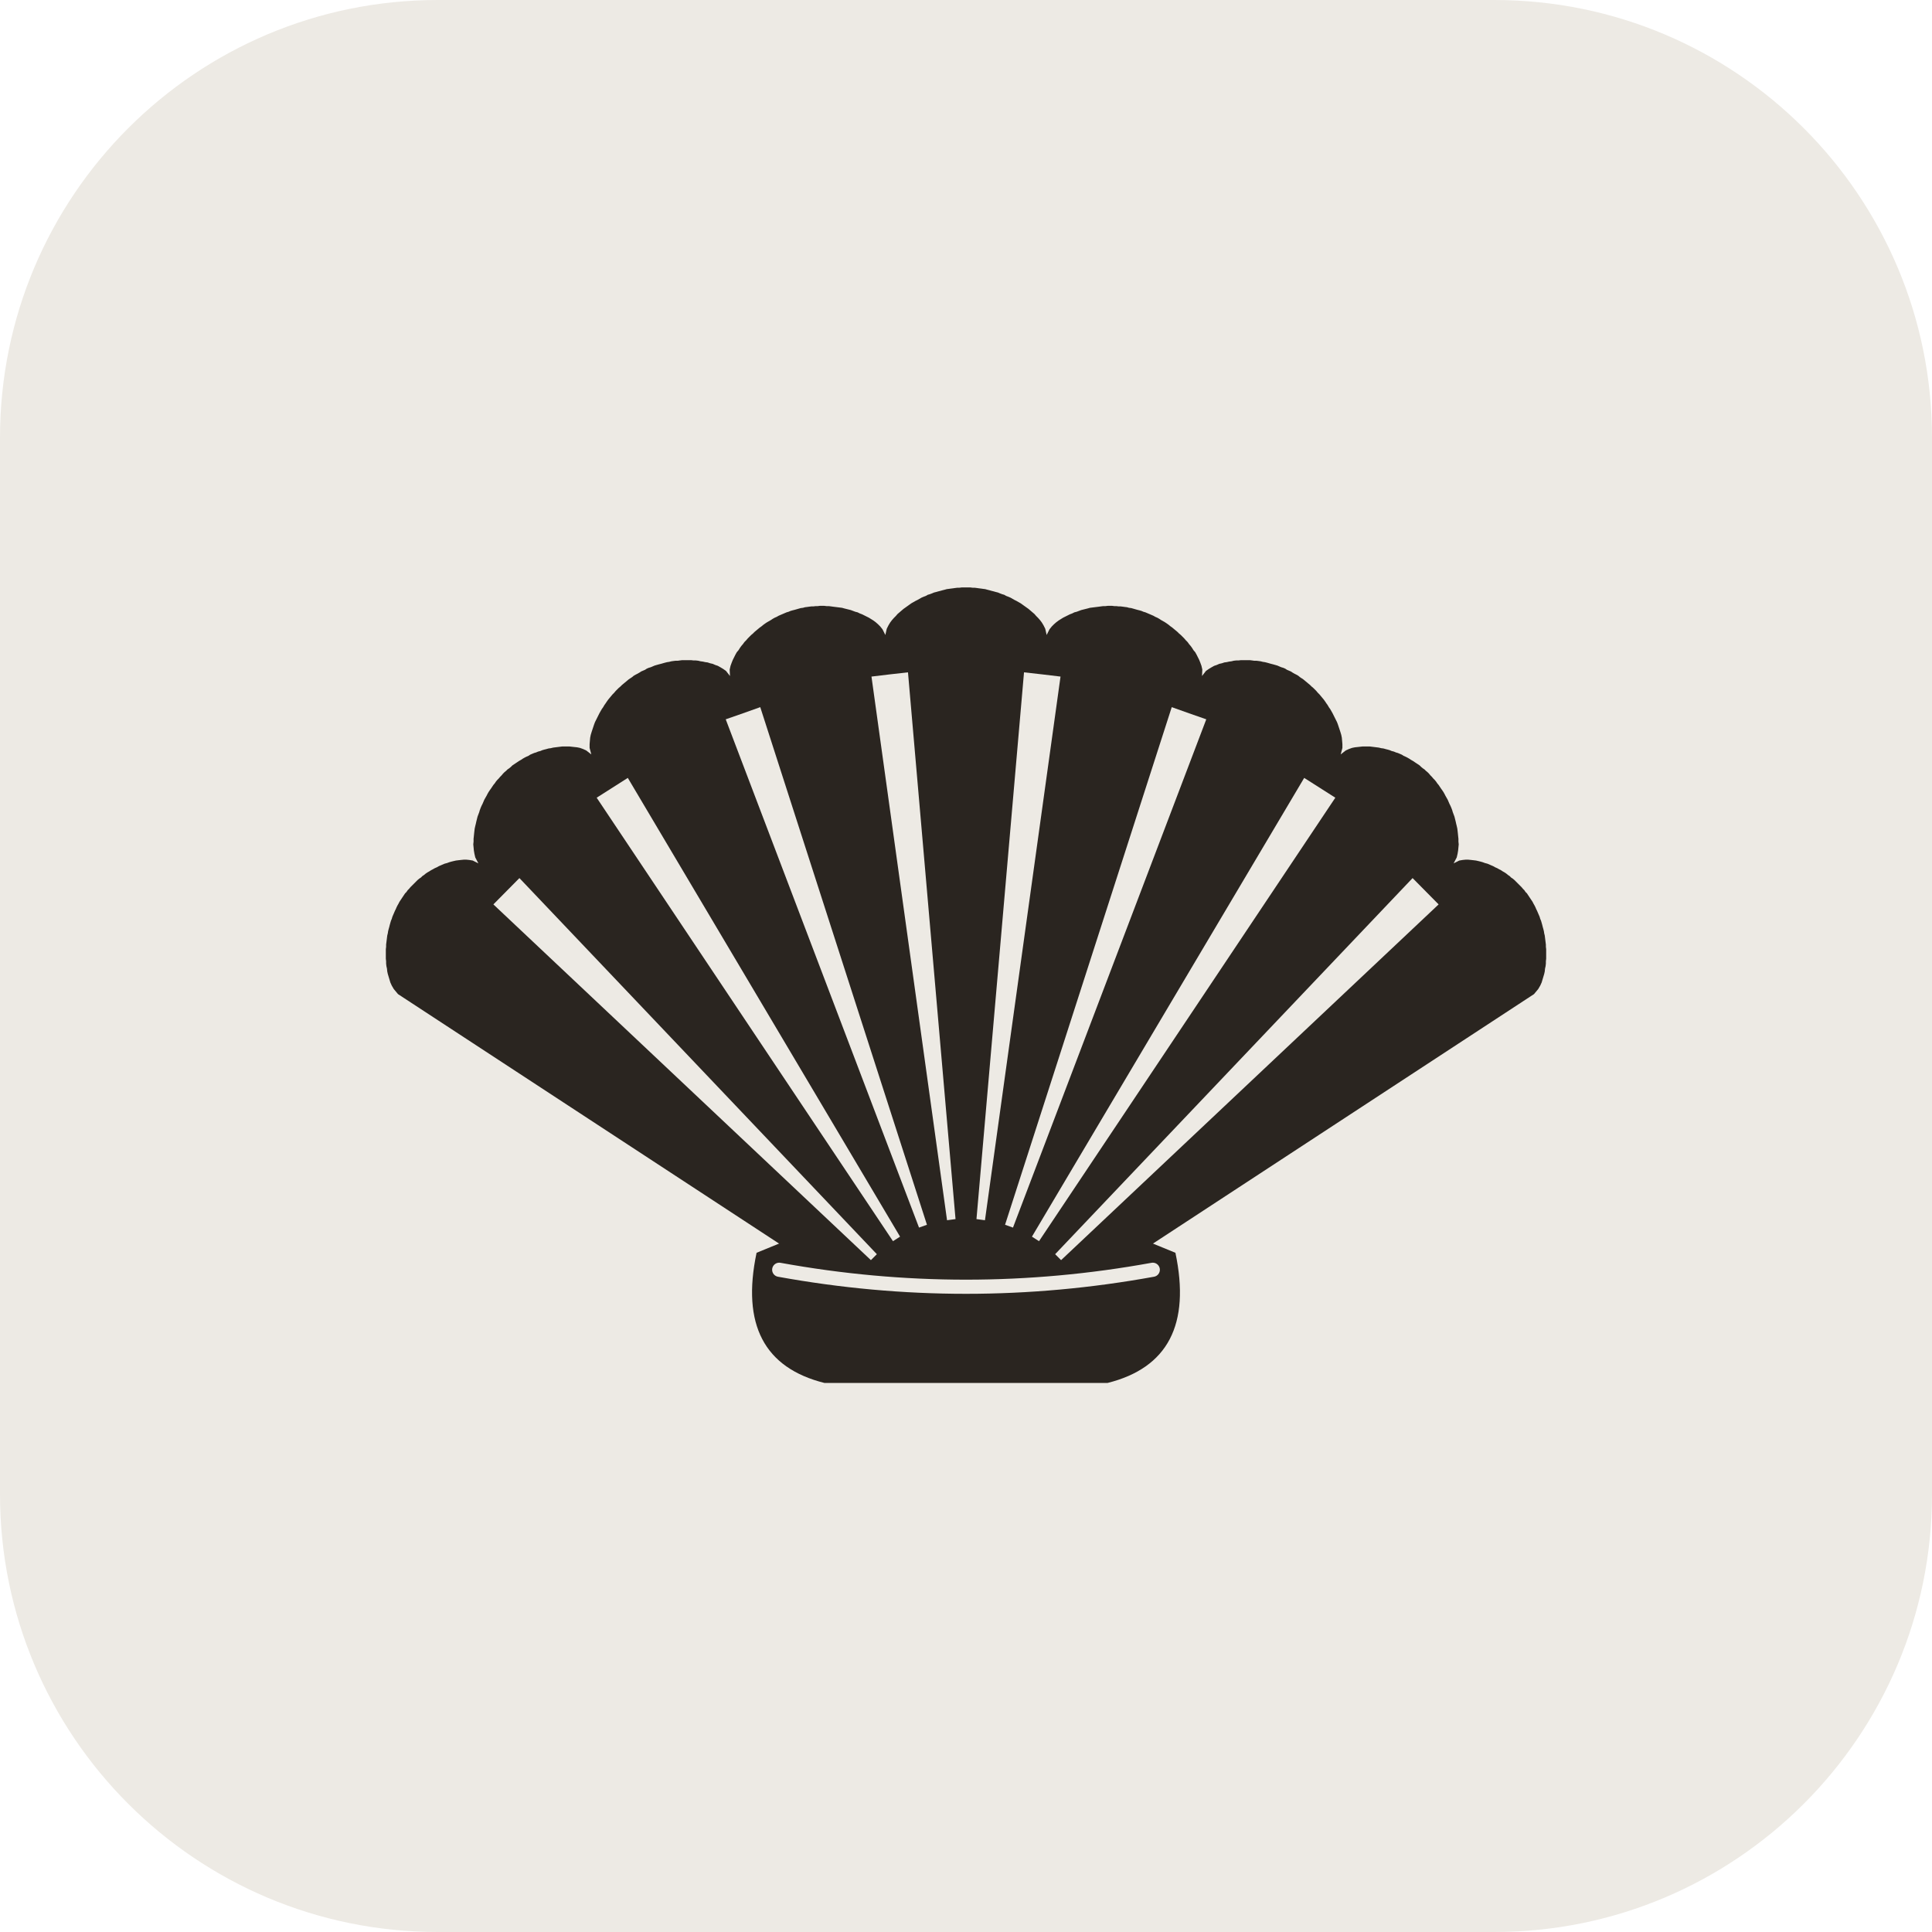
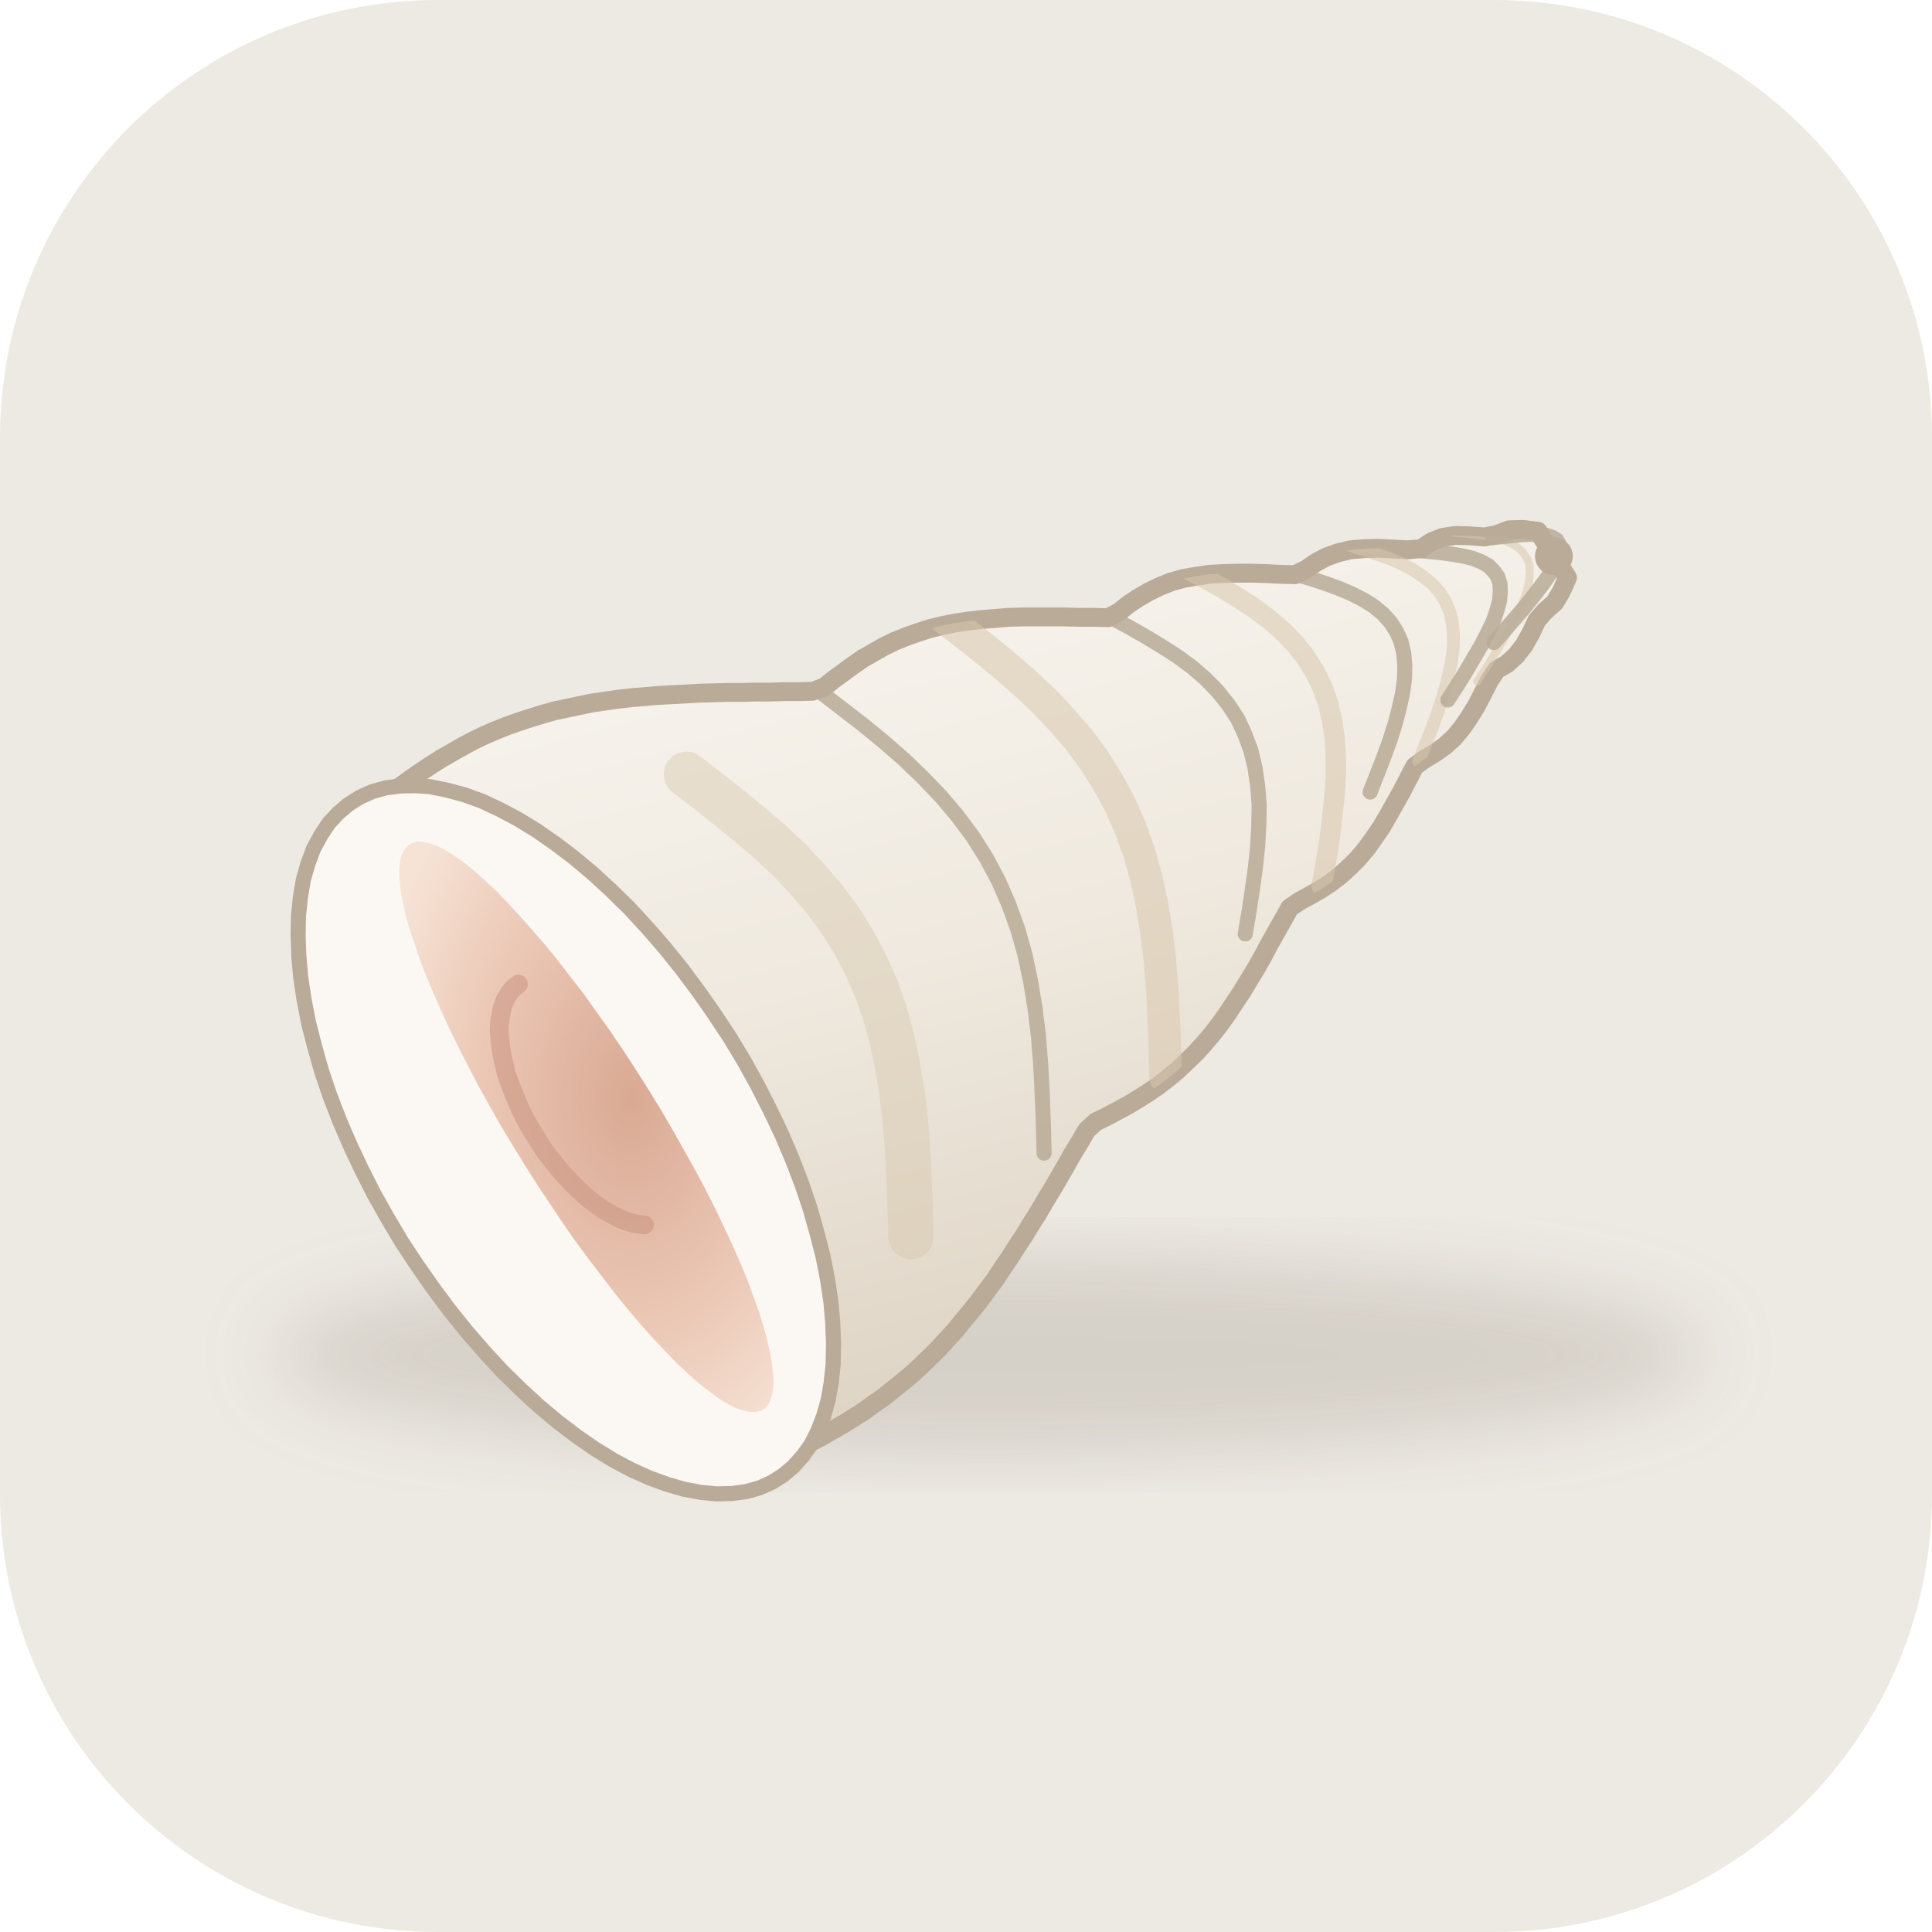
<svg xmlns="http://www.w3.org/2000/svg" viewBox="0 0 512 512" width="512" height="512">
  <rect width="512" height="512" rx="116" fill="#edeae4" />
-   <g transform="translate(64 44) scale(0.75)">
-     <path d="M 256.0 424.0 L 456.7 292.6 L 458.2 290.8 L 458.9 289.6 L 459.4 288.5 L 459.7 287.5 L 460.0 286.5 L 460.3 285.5 L 460.5 284.6 L 460.6 283.6 L 460.8 282.7 L 460.9 281.8 L 460.9 281.0 L 461.0 280.1 L 461.0 279.2 L 461.0 278.4 L 461.0 277.5 L 461.0 276.7 L 460.9 275.9 L 460.9 275.1 L 460.8 274.3 L 460.7 273.5 L 460.6 272.7 L 460.5 271.9 L 460.3 271.1 L 460.2 270.4 L 460.0 269.6 L 459.8 268.9 L 459.6 268.1 L 459.4 267.4 L 459.2 266.7 L 458.9 266.0 L 458.7 265.3 L 458.4 264.6 L 458.1 263.9 L 457.8 263.2 L 457.5 262.6 L 457.2 261.9 L 456.9 261.3 L 456.5 260.6 L 456.2 260.0 L 455.8 259.4 L 455.4 258.8 L 455.0 258.2 L 454.6 257.6 L 454.2 257.0 L 453.7 256.5 L 453.3 255.9 L 452.8 255.4 L 452.3 254.8 L 451.8 254.3 L 451.3 253.8 L 450.8 253.3 L 450.3 252.8 L 449.8 252.3 L 449.2 251.8 L 448.6 251.4 L 448.1 250.9 L 447.5 250.5 L 446.9 250.0 L 446.3 249.6 L 445.6 249.2 L 445.0 248.8 L 444.4 248.5 L 443.7 248.1 L 443.0 247.8 L 442.3 247.4 L 441.6 247.1 L 440.9 246.8 L 440.2 246.5 L 439.4 246.3 L 438.6 246.0 L 437.9 245.8 L 437.1 245.6 L 436.2 245.4 L 435.4 245.3 L 434.5 245.2 L 433.5 245.1 L 432.5 245.1 L 431.5 245.2 L 430.3 245.4 L 428.3 246.4 L 429.4 244.3 L 429.7 243.0 L 429.9 241.8 L 430.0 240.7 L 430.1 239.7 L 430.0 238.7 L 430.0 237.7 L 429.9 236.8 L 429.8 235.8 L 429.7 234.9 L 429.6 234.1 L 429.4 233.2 L 429.2 232.4 L 429.0 231.5 L 428.8 230.7 L 428.6 229.9 L 428.3 229.1 L 428.0 228.3 L 427.8 227.6 L 427.5 226.8 L 427.2 226.1 L 426.8 225.3 L 426.5 224.6 L 426.2 223.9 L 425.8 223.2 L 425.4 222.5 L 425.1 221.9 L 424.7 221.2 L 424.3 220.6 L 423.8 219.9 L 423.4 219.3 L 423.0 218.7 L 422.5 218.1 L 422.1 217.5 L 421.6 216.9 L 421.1 216.4 L 420.6 215.8 L 420.1 215.3 L 419.6 214.7 L 419.1 214.2 L 418.5 213.7 L 418.0 213.2 L 417.4 212.8 L 416.8 212.3 L 416.3 211.8 L 415.7 211.4 L 415.1 211.0 L 414.5 210.6 L 413.9 210.2 L 413.2 209.8 L 412.6 209.4 L 411.9 209.0 L 411.3 208.7 L 410.6 208.4 L 410.0 208.0 L 409.3 207.7 L 408.6 207.4 L 407.9 207.2 L 407.2 206.9 L 406.4 206.7 L 405.7 206.4 L 405.0 206.2 L 404.2 206.0 L 403.5 205.8 L 402.7 205.7 L 401.9 205.5 L 401.1 205.4 L 400.3 205.3 L 399.5 205.2 L 398.7 205.1 L 397.8 205.1 L 397.0 205.1 L 396.1 205.1 L 395.2 205.2 L 394.3 205.3 L 393.4 205.4 L 392.4 205.6 L 391.3 206.0 L 390.2 206.5 L 388.4 207.9 L 389.0 205.6 L 389.0 204.3 L 388.9 203.1 L 388.8 202.0 L 388.6 201.0 L 388.3 200.0 L 388.0 199.1 L 387.7 198.2 L 387.4 197.3 L 387.1 196.5 L 386.7 195.7 L 386.3 194.9 L 385.9 194.1 L 385.5 193.3 L 385.1 192.6 L 384.7 191.9 L 384.2 191.2 L 383.8 190.5 L 383.3 189.8 L 382.9 189.2 L 382.4 188.5 L 381.9 187.9 L 381.4 187.3 L 380.9 186.7 L 380.3 186.1 L 379.8 185.5 L 379.2 184.9 L 378.7 184.4 L 378.1 183.9 L 377.6 183.4 L 377.0 182.9 L 376.4 182.4 L 375.8 181.9 L 375.2 181.4 L 374.6 181.0 L 374.0 180.6 L 373.4 180.1 L 372.7 179.7 L 372.1 179.4 L 371.4 179.0 L 370.8 178.6 L 370.1 178.3 L 369.4 178.0 L 368.8 177.6 L 368.1 177.3 L 367.4 177.1 L 366.7 176.8 L 366.0 176.5 L 365.3 176.3 L 364.6 176.1 L 363.8 175.9 L 363.1 175.7 L 362.4 175.5 L 361.6 175.3 L 360.9 175.2 L 360.1 175.0 L 359.4 174.9 L 358.6 174.8 L 357.8 174.8 L 357.1 174.7 L 356.3 174.6 L 355.5 174.6 L 354.7 174.6 L 353.9 174.6 L 353.1 174.6 L 352.3 174.7 L 351.5 174.7 L 350.6 174.8 L 349.8 175.0 L 349.0 175.1 L 348.1 175.3 L 347.3 175.4 L 346.4 175.7 L 345.5 175.9 L 344.6 176.3 L 343.7 176.6 L 342.8 177.1 L 341.8 177.7 L 340.8 178.4 L 339.4 180.2 L 339.5 177.9 L 339.2 176.6 L 338.8 175.5 L 338.4 174.5 L 337.9 173.5 L 337.5 172.7 L 337.0 171.8 L 336.4 171.1 L 335.9 170.3 L 335.4 169.6 L 334.8 168.9 L 334.3 168.2 L 333.7 167.6 L 333.1 166.9 L 332.5 166.3 L 331.9 165.7 L 331.3 165.2 L 330.7 164.6 L 330.1 164.1 L 329.5 163.6 L 328.9 163.1 L 328.2 162.6 L 327.6 162.1 L 326.9 161.6 L 326.3 161.2 L 325.6 160.8 L 324.9 160.4 L 324.3 160.0 L 323.6 159.6 L 322.9 159.3 L 322.2 158.9 L 321.5 158.6 L 320.8 158.3 L 320.1 158.0 L 319.4 157.7 L 318.7 157.5 L 318.0 157.2 L 317.3 157.0 L 316.5 156.8 L 315.8 156.6 L 315.1 156.4 L 314.4 156.2 L 313.6 156.1 L 312.9 155.9 L 312.1 155.8 L 311.4 155.7 L 310.6 155.6 L 309.9 155.6 L 309.1 155.5 L 308.4 155.5 L 307.6 155.4 L 306.8 155.4 L 306.1 155.4 L 305.3 155.5 L 304.5 155.5 L 303.7 155.6 L 303.0 155.7 L 302.2 155.8 L 301.4 155.9 L 300.6 156.0 L 299.8 156.1 L 299.1 156.3 L 298.3 156.5 L 297.5 156.7 L 296.7 156.9 L 295.9 157.2 L 295.1 157.5 L 294.3 157.7 L 293.5 158.1 L 292.7 158.4 L 291.9 158.8 L 291.1 159.2 L 290.3 159.6 L 289.5 160.1 L 288.7 160.6 L 287.9 161.2 L 287.1 161.9 L 286.3 162.7 L 285.5 163.7 L 284.5 165.7 L 284.0 163.5 L 283.4 162.3 L 282.8 161.3 L 282.2 160.5 L 281.5 159.7 L 280.8 159.0 L 280.2 158.3 L 279.5 157.7 L 278.8 157.1 L 278.1 156.5 L 277.4 156.0 L 276.7 155.5 L 276.0 155.0 L 275.3 154.5 L 274.6 154.1 L 273.9 153.7 L 273.1 153.3 L 272.4 152.9 L 271.7 152.5 L 271.0 152.2 L 270.2 151.9 L 269.5 151.5 L 268.8 151.3 L 268.0 151.0 L 267.3 150.7 L 266.5 150.5 L 265.8 150.3 L 265.0 150.1 L 264.3 149.9 L 263.5 149.7 L 262.8 149.5 L 262.0 149.4 L 261.3 149.3 L 260.5 149.2 L 259.8 149.1 L 259.0 149.0 L 258.3 149.0 L 257.5 148.9 L 256.8 148.9 L 256.0 148.9 L 255.2 148.9 L 254.5 148.9 L 253.7 149.0 L 253.0 149.0 L 252.2 149.1 L 251.5 149.2 L 250.7 149.3 L 250.0 149.4 L 249.2 149.5 L 248.5 149.7 L 247.7 149.9 L 247.0 150.1 L 246.2 150.3 L 245.5 150.5 L 244.7 150.7 L 244.0 151.0 L 243.2 151.3 L 242.5 151.5 L 241.8 151.9 L 241.0 152.2 L 240.3 152.5 L 239.6 152.9 L 238.9 153.3 L 238.1 153.7 L 237.4 154.1 L 236.7 154.5 L 236.0 155.0 L 235.3 155.5 L 234.6 156.0 L 233.9 156.5 L 233.2 157.1 L 232.5 157.7 L 231.8 158.3 L 231.2 159.0 L 230.5 159.7 L 229.8 160.5 L 229.2 161.3 L 228.6 162.3 L 228.0 163.5 L 227.5 165.7 L 226.5 163.7 L 225.7 162.7 L 224.9 161.9 L 224.1 161.2 L 223.3 160.6 L 222.5 160.1 L 221.7 159.6 L 220.9 159.2 L 220.1 158.8 L 219.3 158.4 L 218.5 158.1 L 217.7 157.7 L 216.9 157.5 L 216.1 157.2 L 215.3 156.9 L 214.5 156.7 L 213.7 156.5 L 212.9 156.3 L 212.2 156.1 L 211.4 156.0 L 210.6 155.9 L 209.8 155.8 L 209.0 155.7 L 208.3 155.6 L 207.5 155.5 L 206.7 155.5 L 205.9 155.4 L 205.2 155.4 L 204.4 155.4 L 203.6 155.5 L 202.9 155.5 L 202.1 155.6 L 201.4 155.6 L 200.6 155.7 L 199.9 155.8 L 199.1 155.9 L 198.4 156.1 L 197.6 156.2 L 196.9 156.4 L 196.2 156.6 L 195.5 156.8 L 194.7 157.0 L 194.0 157.2 L 193.3 157.5 L 192.6 157.7 L 191.9 158.0 L 191.2 158.3 L 190.5 158.6 L 189.8 158.9 L 189.1 159.3 L 188.4 159.6 L 187.7 160.0 L 187.1 160.4 L 186.4 160.8 L 185.7 161.2 L 185.1 161.6 L 184.4 162.1 L 183.8 162.6 L 183.1 163.1 L 182.5 163.6 L 181.9 164.1 L 181.3 164.6 L 180.7 165.2 L 180.1 165.7 L 179.5 166.3 L 178.9 166.9 L 178.3 167.6 L 177.7 168.2 L 177.2 168.9 L 176.6 169.6 L 176.1 170.3 L 175.6 171.1 L 175.0 171.8 L 174.5 172.7 L 174.1 173.5 L 173.6 174.5 L 173.2 175.5 L 172.8 176.6 L 172.5 177.9 L 172.6 180.2 L 171.2 178.4 L 170.2 177.7 L 169.2 177.1 L 168.3 176.6 L 167.4 176.3 L 166.5 175.9 L 165.6 175.7 L 164.7 175.4 L 163.9 175.3 L 163.0 175.1 L 162.2 175.0 L 161.4 174.8 L 160.5 174.7 L 159.7 174.7 L 158.9 174.6 L 158.1 174.6 L 157.3 174.6 L 156.5 174.6 L 155.7 174.6 L 154.9 174.7 L 154.2 174.8 L 153.4 174.8 L 152.6 174.9 L 151.9 175.0 L 151.1 175.2 L 150.4 175.3 L 149.6 175.5 L 148.9 175.7 L 148.2 175.9 L 147.4 176.1 L 146.7 176.3 L 146.0 176.5 L 145.3 176.8 L 144.6 177.1 L 143.9 177.3 L 143.2 177.6 L 142.6 178.0 L 141.9 178.3 L 141.2 178.6 L 140.6 179.0 L 139.9 179.4 L 139.3 179.7 L 138.6 180.1 L 138.0 180.6 L 137.4 181.0 L 136.8 181.4 L 136.2 181.9 L 135.6 182.4 L 135.0 182.9 L 134.4 183.4 L 133.9 183.9 L 133.3 184.4 L 132.8 184.9 L 132.2 185.5 L 131.7 186.1 L 131.1 186.7 L 130.6 187.3 L 130.1 187.9 L 129.6 188.5 L 129.1 189.2 L 128.7 189.8 L 128.2 190.5 L 127.8 191.2 L 127.3 191.9 L 126.9 192.6 L 126.5 193.3 L 126.1 194.1 L 125.7 194.9 L 125.3 195.7 L 124.9 196.5 L 124.6 197.3 L 124.3 198.2 L 124.0 199.1 L 123.7 200.0 L 123.4 201.0 L 123.2 202.0 L 123.1 203.1 L 123.0 204.3 L 123.0 205.6 L 123.6 207.9 L 121.8 206.5 L 120.7 206.0 L 119.6 205.6 L 118.6 205.4 L 117.7 205.3 L 116.8 205.2 L 115.9 205.1 L 115.0 205.1 L 114.2 205.1 L 113.3 205.1 L 112.5 205.2 L 111.7 205.3 L 110.9 205.4 L 110.1 205.5 L 109.3 205.7 L 108.5 205.8 L 107.8 206.0 L 107.0 206.2 L 106.3 206.4 L 105.6 206.7 L 104.8 206.9 L 104.1 207.2 L 103.4 207.4 L 102.7 207.7 L 102.0 208.0 L 101.4 208.4 L 100.7 208.7 L 100.1 209.0 L 99.4 209.4 L 98.8 209.8 L 98.1 210.2 L 97.5 210.6 L 96.9 211.0 L 96.3 211.4 L 95.7 211.8 L 95.2 212.3 L 94.6 212.8 L 94.0 213.2 L 93.5 213.7 L 92.9 214.2 L 92.4 214.7 L 91.9 215.3 L 91.4 215.8 L 90.9 216.4 L 90.4 216.9 L 89.9 217.5 L 89.5 218.1 L 89.0 218.7 L 88.6 219.3 L 88.2 219.9 L 87.7 220.6 L 87.3 221.2 L 86.9 221.9 L 86.6 222.5 L 86.2 223.2 L 85.8 223.9 L 85.5 224.6 L 85.2 225.3 L 84.8 226.1 L 84.5 226.8 L 84.2 227.6 L 84.0 228.3 L 83.7 229.1 L 83.4 229.9 L 83.2 230.7 L 83.0 231.5 L 82.8 232.4 L 82.6 233.2 L 82.4 234.1 L 82.3 234.9 L 82.2 235.8 L 82.1 236.8 L 82.0 237.7 L 82.0 238.7 L 81.9 239.7 L 82.0 240.7 L 82.1 241.8 L 82.3 243.0 L 82.6 244.3 L 83.7 246.4 L 81.7 245.4 L 80.5 245.2 L 79.5 245.1 L 78.5 245.1 L 77.5 245.2 L 76.6 245.3 L 75.8 245.4 L 74.9 245.6 L 74.1 245.8 L 73.4 246.0 L 72.6 246.3 L 71.8 246.5 L 71.1 246.8 L 70.4 247.1 L 69.7 247.4 L 69.0 247.8 L 68.3 248.1 L 67.6 248.5 L 67.0 248.8 L 66.4 249.2 L 65.7 249.6 L 65.1 250.0 L 64.5 250.5 L 63.9 250.9 L 63.4 251.4 L 62.8 251.8 L 62.2 252.3 L 61.7 252.8 L 61.2 253.3 L 60.7 253.8 L 60.2 254.3 L 59.7 254.8 L 59.2 255.4 L 58.7 255.9 L 58.3 256.5 L 57.8 257.0 L 57.4 257.6 L 57.0 258.2 L 56.6 258.8 L 56.2 259.4 L 55.8 260.0 L 55.5 260.6 L 55.1 261.3 L 54.8 261.9 L 54.5 262.6 L 54.2 263.2 L 53.9 263.9 L 53.6 264.6 L 53.3 265.3 L 53.1 266.0 L 52.8 266.7 L 52.6 267.4 L 52.4 268.1 L 52.2 268.9 L 52.0 269.6 L 51.8 270.4 L 51.7 271.1 L 51.5 271.9 L 51.4 272.7 L 51.3 273.5 L 51.2 274.3 L 51.1 275.1 L 51.1 275.9 L 51.0 276.7 L 51.0 277.5 L 51.0 278.4 L 51.0 279.2 L 51.0 280.1 L 51.1 281.0 L 51.1 281.8 L 51.2 282.7 L 51.4 283.6 L 51.5 284.6 L 51.7 285.5 L 52.0 286.5 L 52.3 287.5 L 52.6 288.5 L 53.1 289.6 L 53.8 290.8 L 55.3 292.6 Z" fill="#2a2520" />
-     <path d="M 182 384 Q 174 422 206 430 L 306 430 Q 338 422 330 384 L 286 366 L 226 366 Z" fill="#2a2520" />
-     <path d="M 287.5 384.5 L 413.8 251.6 Q 418.4 256.2 423.0 260.9 L 289.6 386.6 Z" fill="#edeae4" />
-     <path d="M 279.3 378.3 L 375.5 216.2 Q 381.0 219.7 386.5 223.2 L 281.8 379.9 Z" fill="#edeae4" />
-     <path d="M 269.8 374.1 L 328.7 191.2 Q 334.8 193.4 340.9 195.5 L 272.6 375.1 Z" fill="#edeae4" />
-     <path d="M 259.7 372.1 L 276.5 178.9 Q 282.9 179.6 289.4 180.4 L 262.7 372.5 Z" fill="#edeae4" />
-     <path d="M 249.3 372.5 L 222.6 180.4 Q 229.1 179.6 235.5 178.9 L 252.3 372.1 Z" fill="#edeae4" />
-     <path d="M 239.4 375.1 L 171.1 195.5 Q 177.2 193.4 183.3 191.2 L 242.2 374.1 Z" fill="#edeae4" />
-     <path d="M 230.2 379.9 L 125.5 223.2 Q 131.0 219.7 136.5 216.2 L 232.7 378.3 Z" fill="#edeae4" />
-     <path d="M 222.4 386.6 L 89.0 260.9 Q 93.6 256.2 98.2 251.6 L 224.5 384.5 Z" fill="#edeae4" />
-     <path d="M 190 390 Q 256 402 322 390" fill="none" stroke="#edeae4" stroke-width="5" stroke-linecap="round" />
+   <defs>
+     <linearGradient id="body" x1="0" y1="0" x2="0.35" y2="1">
+       <stop offset="0" stop-color="#fbf9f5" />
+       <stop offset="0.55" stop-color="#efe9df" />
+       <stop offset="1" stop-color="#ddd3c3" />
+     </linearGradient>
+     <radialGradient id="mouth" cx="0.62" cy="0.45" r="0.7">
+       <stop offset="0" stop-color="#d9a993" />
+       <stop offset="0.6" stop-color="#ecc9b7" />
+       <stop offset="1" stop-color="#f6e3d6" />
+     </radialGradient>
+     <filter id="soft" x="-20%" y="-20%" width="140%" height="140%">
+       <feGaussianBlur stdDeviation="10" />
+     </filter>
+   </defs>
+   <ellipse cx="262" cy="359" rx="190" ry="26" fill="#6b5a48" opacity="0.18" filter="url(#soft)" />
+   <path d="M 96.3 216.2 L 98.8 214.2 L 101.3 212.1 L 103.9 210.2 L 106.4 208.2 L 109.0 206.3 L 111.6 204.5 L 114.3 202.7 L 117.0 201.0 L 119.8 199.4 L 122.6 197.8 L 125.4 196.3 L 128.3 194.9 L 131.3 193.6 L 134.3 192.4 L 137.4 191.3 L 140.5 190.3 L 143.7 189.3 L 146.9 188.4 L 150.2 187.7 L 153.5 187.0 L 156.9 186.3 L 160.3 185.8 L 163.8 185.3 L 167.3 184.9 L 170.9 184.6 L 174.5 184.3 L 178.1 184.1 L 181.8 183.9 L 185.5 183.7 L 189.2 183.6 L 192.9 183.5 L 196.6 183.5 L 200.3 183.4 L 204.1 183.4 L 207.8 183.3 L 211.6 183.3 L 215.3 183.2 L 218.4 182.1 L 220.9 180.1 L 223.5 178.2 L 226.1 176.3 L 228.7 174.5 L 231.5 172.9 L 234.3 171.3 L 237.2 169.9 L 240.2 168.7 L 243.3 167.6 L 246.4 166.6 L 249.7 165.8 L 253.1 165.1 L 256.5 164.6 L 260.0 164.2 L 263.6 163.9 L 267.2 163.6 L 270.9 163.5 L 274.7 163.5 L 278.5 163.5 L 282.3 163.5 L 286.1 163.6 L 289.9 163.6 L 293.7 163.7 L 296.5 162.2 L 299.0 160.2 L 301.7 158.4 L 304.5 156.8 L 307.4 155.4 L 310.4 154.2 L 313.6 153.3 L 317.0 152.7 L 320.5 152.2 L 324.1 152.0 L 327.8 151.9 L 331.6 151.9 L 335.4 152.0 L 339.3 152.2 L 343.2 152.3 L 346.1 150.9 L 348.7 149.1 L 351.5 147.6 L 354.6 146.5 L 357.9 145.7 L 361.5 145.4 L 365.2 145.3 L 369.1 145.5 L 373.0 145.7 L 376.6 145.4 L 379.3 143.6 L 382.3 142.4 L 385.7 141.9 L 389.5 142.0 L 393.5 142.3 L 396.8 141.6 L 399.9 140.4 L 403.6 140.3 L 407.6 140.8 L 415.4 153.1 L 413.8 156.7 L 412.0 159.7 L 409.5 161.9 L 407.3 164.4 L 405.7 167.8 L 403.9 171.0 L 401.8 173.7 L 399.4 175.9 L 396.6 177.5 L 394.7 180.4 L 393.0 183.7 L 391.3 187.0 L 389.4 190.1 L 387.4 193.0 L 385.3 195.5 L 382.9 197.7 L 380.2 199.6 L 377.5 201.2 L 374.9 203.1 L 373.2 206.4 L 371.5 209.7 L 369.7 212.9 L 367.9 216.1 L 366.1 219.2 L 364.1 222.1 L 362.1 224.9 L 359.9 227.5 L 357.6 229.8 L 355.2 232.0 L 352.7 233.9 L 350.0 235.7 L 347.2 237.3 L 344.4 238.8 L 341.8 240.6 L 340.0 243.8 L 338.2 247.0 L 336.4 250.2 L 334.7 253.4 L 332.9 256.6 L 331.0 259.7 L 329.2 262.7 L 327.2 265.7 L 325.3 268.6 L 323.3 271.4 L 321.2 274.1 L 319.0 276.7 L 316.8 279.1 L 314.4 281.4 L 312.0 283.7 L 309.6 285.7 L 307.0 287.7 L 304.4 289.5 L 301.7 291.2 L 298.9 292.9 L 296.1 294.4 L 293.3 295.9 L 290.4 297.3 L 288.0 299.5 L 286.2 302.6 L 284.3 305.7 L 282.5 308.9 L 280.7 312.0 L 278.9 315.1 L 277.0 318.2 L 275.2 321.3 L 273.3 324.3 L 271.4 327.4 L 269.5 330.3 L 267.6 333.3 L 265.6 336.2 L 263.7 339.1 L 261.6 341.9 L 259.6 344.6 L 257.5 347.3 L 255.3 349.9 L 253.2 352.5 L 250.9 355.0 L 248.7 357.4 L 246.4 359.7 L 244.0 362.0 L 241.6 364.2 L 239.1 366.3 L 236.6 368.3 L 234.1 370.3 L 231.5 372.1 L 228.9 374.0 L 226.2 375.7 L 223.5 377.4 L 220.7 379.0 L 217.9 380.6 L 215.1 382.1 L 212.2 383.6 L 209.4 385.0 L 206.5 386.5 L 203.6 387.8 L 203.6 387.8 L 200.1 389.6 L 196.3 390.9 L 192.3 391.6 L 187.9 391.8 L 183.4 391.4 L 178.6 390.4 L 173.7 388.9 L 168.6 386.9 L 163.4 384.4 L 158.1 381.3 L 152.8 377.7 L 147.4 373.7 L 142.1 369.3 L 136.8 364.4 L 131.6 359.2 L 126.5 353.5 L 121.6 347.6 L 116.8 341.4 L 112.2 335.0 L 107.9 328.3 L 103.8 321.5 L 100.0 314.6 L 96.5 307.6 L 93.4 300.5 L 90.6 293.5 L 88.1 286.5 L 86.1 279.6 L 84.4 272.9 L 83.1 266.3 L 82.3 259.9 L 81.9 253.9 L 81.8 248.1 L 82.3 242.6 L 83.1 237.5 L 84.3 232.8 L 86.0 228.5 L 88.0 224.7 L 90.4 221.4 L 93.2 218.6 L 96.3 216.2 Z" fill="url(#body)" stroke="#b9ab97" stroke-width="5" stroke-linejoin="round" />
+   <clipPath id="inside">
+     <path d="M 96.3 216.2 L 98.8 214.2 L 101.3 212.1 L 103.9 210.2 L 106.4 208.2 L 109.0 206.3 L 111.6 204.5 L 114.3 202.7 L 117.0 201.0 L 119.8 199.4 L 122.6 197.8 L 125.4 196.3 L 128.3 194.9 L 131.3 193.6 L 134.3 192.4 L 137.4 191.3 L 140.5 190.3 L 143.7 189.3 L 146.9 188.4 L 150.2 187.7 L 153.5 187.0 L 156.9 186.3 L 160.3 185.8 L 163.8 185.3 L 167.3 184.9 L 170.9 184.6 L 174.5 184.3 L 178.1 184.1 L 181.8 183.9 L 185.5 183.7 L 189.2 183.6 L 192.9 183.5 L 196.6 183.5 L 200.3 183.4 L 204.1 183.4 L 207.8 183.3 L 211.6 183.3 L 215.3 183.2 L 218.4 182.1 L 220.9 180.1 L 223.5 178.2 L 226.1 176.3 L 228.7 174.5 L 231.5 172.9 L 234.3 171.3 L 237.2 169.9 L 240.2 168.7 L 243.3 167.6 L 246.4 166.6 L 249.7 165.8 L 253.1 165.1 L 256.5 164.6 L 260.0 164.2 L 263.6 163.9 L 267.2 163.6 L 270.9 163.5 L 274.7 163.5 L 278.5 163.5 L 282.3 163.5 L 286.1 163.6 L 289.9 163.6 L 293.7 163.7 L 296.5 162.2 L 299.0 160.2 L 301.7 158.4 L 304.5 156.8 L 307.4 155.4 L 310.4 154.2 L 313.6 153.3 L 317.0 152.7 L 320.5 152.2 L 324.1 152.0 L 327.8 151.9 L 331.6 151.9 L 335.4 152.0 L 339.3 152.2 L 343.2 152.3 L 346.1 150.9 L 348.7 149.1 L 351.5 147.6 L 354.6 146.5 L 357.9 145.7 L 361.5 145.4 L 365.2 145.3 L 369.1 145.5 L 373.0 145.7 L 376.6 145.4 L 379.3 143.6 L 382.3 142.4 L 385.7 141.9 L 389.5 142.0 L 393.5 142.3 L 396.8 141.6 L 399.9 140.4 L 403.6 140.3 L 407.6 140.8 L 415.4 153.1 L 413.8 156.7 L 412.0 159.7 L 409.5 161.9 L 407.3 164.4 L 405.7 167.8 L 403.9 171.0 L 401.8 173.7 L 399.4 175.9 L 396.6 177.5 L 394.7 180.4 L 393.0 183.7 L 391.3 187.0 L 389.4 190.1 L 387.4 193.0 L 385.3 195.5 L 382.9 197.7 L 380.2 199.6 L 377.5 201.2 L 374.9 203.1 L 373.2 206.4 L 371.5 209.7 L 369.7 212.9 L 367.9 216.1 L 366.1 219.2 L 364.1 222.1 L 362.1 224.9 L 359.9 227.5 L 357.6 229.8 L 355.2 232.0 L 352.7 233.9 L 350.0 235.7 L 347.2 237.3 L 344.4 238.8 L 341.8 240.6 L 340.0 243.8 L 338.2 247.0 L 336.4 250.2 L 334.7 253.4 L 332.9 256.6 L 331.0 259.7 L 329.2 262.7 L 327.2 265.7 L 325.3 268.6 L 323.3 271.4 L 321.2 274.1 L 319.0 276.7 L 316.8 279.1 L 314.4 281.4 L 312.0 283.7 L 309.6 285.7 L 307.0 287.7 L 304.4 289.5 L 301.7 291.2 L 298.9 292.9 L 296.1 294.4 L 293.3 295.9 L 290.4 297.3 L 288.0 299.5 L 286.2 302.6 L 284.3 305.7 L 282.5 308.9 L 280.7 312.0 L 278.9 315.1 L 277.0 318.2 L 275.2 321.3 L 273.3 324.3 L 271.4 327.4 L 269.5 330.3 L 267.6 333.3 L 265.6 336.2 L 263.7 339.1 L 261.6 341.9 L 259.6 344.6 L 257.5 347.3 L 255.3 349.9 L 253.2 352.5 L 250.9 355.0 L 248.7 357.4 L 246.4 359.7 L 244.0 362.0 L 241.6 364.2 L 239.1 366.3 L 236.6 368.3 L 234.1 370.3 L 231.5 372.1 L 228.9 374.0 L 226.2 375.7 L 223.5 377.4 L 220.7 379.0 L 217.9 380.6 L 215.1 382.1 L 212.2 383.6 L 209.4 385.0 L 206.5 386.5 L 203.6 387.8 L 203.6 387.8 L 200.1 389.6 L 196.3 390.9 L 192.3 391.6 L 187.9 391.8 L 183.4 391.4 L 178.6 390.4 L 173.7 388.9 L 168.6 386.9 L 163.4 384.4 L 158.1 381.3 L 152.8 377.7 L 147.4 373.7 L 142.1 369.3 L 136.8 364.4 L 131.6 359.2 L 126.5 353.5 L 121.6 347.6 L 116.8 341.4 L 112.2 335.0 L 107.9 328.3 L 103.8 321.5 L 100.0 314.6 L 96.5 307.6 L 93.4 300.5 L 90.6 293.5 L 88.1 286.5 L 86.1 279.6 L 84.4 272.9 L 83.1 266.3 L 82.3 259.9 L 81.9 253.9 L 81.8 248.1 L 82.3 242.6 L 83.1 237.5 L 84.3 232.8 L 86.0 228.5 L 88.0 224.7 L 90.4 221.4 L 93.2 218.6 L 96.3 216.2 Z" />
+   </clipPath>
+   <g clip-path="url(#inside)">
+     <path d="M 249.4 163.0 L 255.1 167.4 L 260.8 171.9 L 266.3 176.4 L 271.7 181.1 L 276.8 185.9 L 281.5 190.9 L 286.0 196.1 L 290.0 201.5 L 293.6 207.3 L 296.8 213.2 L 299.6 219.5 L 301.9 226.0 L 303.8 232.8 L 305.3 239.8 L 306.5 247.1 L 307.4 254.5 L 308.0 262.1 L 308.4 269.8 L 308.7 277.6 L 308.9 285.5" fill="none" stroke="#d8c7ad" stroke-width="8.6" stroke-linecap="round" opacity="0.55" />
+     <path d="M 315.0 151.0 L 319.5 153.4 L 324.0 155.9 L 328.3 158.5 L 332.4 161.2 L 336.3 164.1 L 339.9 167.2 L 343.1 170.5 L 345.9 174.0 L 348.3 177.8 L 350.3 181.8 L 351.9 186.2 L 353.0 190.8 L 353.7 195.6 L 354.0 200.7 L 354.0 206.0 L 353.6 211.5 L 353.0 217.2 L 352.3 223.0 L 351.3 228.8 L 350.3 234.7" fill="none" stroke="#d8c7ad" stroke-width="5.4" stroke-linecap="round" opacity="0.55" />
+     <path d="M 357.0 144.3 L 360.8 145.5 L 364.4 146.7 L 367.9 147.9 L 371.2 149.3 L 374.3 150.9 L 377.0 152.7 L 379.4 154.6 L 381.4 156.8 L 383.0 159.3 L 384.2 162.1 L 384.9 165.1 L 385.2 168.3 L 385.1 171.9 L 384.6 175.7 L 383.7 179.7 L 382.6 183.8 L 381.2 188.2 L 379.6 192.7 L 377.8 197.2 L 376.0 201.8" fill="none" stroke="#d8c7ad" stroke-width="3.4" stroke-linecap="round" opacity="0.55" />
+     <path d="M 383.8 141.1 L 386.9 141.3 L 390.0 141.6 L 392.9 142.0 L 395.7 142.5 L 398.2 143.1 L 400.4 144.0 L 402.2 145.1 L 403.6 146.4 L 404.7 148.0 L 405.3 149.8 L 405.4 151.9 L 405.2 154.3 L 404.5 156.9 L 403.5 159.8 L 402.0 162.9 L 400.3 166.2 L 398.4 169.7 L 396.2 173.2 L 393.9 176.9 L 391.5 180.6" fill="none" stroke="#d8c7ad" stroke-width="2.1" stroke-linecap="round" opacity="0.55" />
+     <path d="M 181.9 205.2 L 187.6 209.6 L 193.3 214.1 L 198.8 218.6 L 204.2 223.2 L 209.3 228.0 L 214.0 233.0 L 218.5 238.3 L 222.5 243.7 L 226.1 249.4 L 229.3 255.4 L 232.1 261.7 L 234.4 268.2 L 236.3 275.0 L 237.8 282.0 L 239.0 289.3 L 239.9 296.7 L 240.5 304.3 L 240.9 312.0 L 241.2 319.8 L 241.4 327.7" fill="none" stroke="#d8c7ad" stroke-width="12" stroke-linecap="round" opacity="0.45" />
  </g>
+   <path d="M 217.2 183.2 L 222.9 187.6 L 228.6 192.0 L 234.1 196.5 L 239.5 201.2 L 244.5 206.0 L 249.3 211.0 L 253.7 216.2 L 257.8 221.7 L 261.4 227.4 L 264.6 233.4 L 267.3 239.6 L 269.7 246.2 L 271.6 252.9 L 273.1 260.0 L 274.3 267.2 L 275.2 274.6 L 275.8 282.2 L 276.2 290.0 L 276.5 297.8 L 276.7 305.6" fill="none" stroke="#b9ab97" stroke-width="4" stroke-linecap="round" opacity="0.85" />
+   <path d="M 294.6 163.7 L 299.2 166.2 L 303.6 168.7 L 307.9 171.3 L 312.1 174.0 L 315.9 176.8 L 319.5 179.9 L 322.7 183.2 L 325.5 186.7 L 328.0 190.5 L 329.9 194.6 L 331.5 198.9 L 332.6 203.5 L 333.3 208.3 L 333.7 213.4 L 333.6 218.7 L 333.3 224.2 L 332.7 229.9 L 331.9 235.7 L 331.0 241.6 L 330.0 247.5" fill="none" stroke="#b9ab97" stroke-width="4" stroke-linecap="round" opacity="0.85" />
+   <path d="M 344.2 152.4 L 347.9 153.5 L 351.5 154.7 L 355.0 156.0 L 358.3 157.4 L 361.4 159.0 L 364.1 160.7 L 366.5 162.7 L 368.5 164.9 L 370.1 167.4 L 371.3 170.1 L 372.0 173.1 L 372.3 176.4 L 372.2 179.9 L 371.7 183.7 L 370.8 187.7 L 369.7 191.9 L 368.3 196.3 L 366.7 200.7 L 364.9 205.3 L 363.1 209.9" fill="none" stroke="#b9ab97" stroke-width="4" stroke-linecap="round" opacity="0.85" />
+   <path d="M 376.0 145.9 L 379.1 146.2 L 382.2 146.5 L 385.1 146.9 L 387.9 147.4 L 390.4 148.0 L 392.6 148.9 L 394.4 149.9 L 395.8 151.3 L 396.9 152.8 L 397.5 154.7 L 397.6 156.8 L 397.4 159.2 L 396.7 161.8 L 395.7 164.7 L 394.2 167.8 L 392.5 171.1 L 390.5 174.5 L 388.4 178.1 L 386.1 181.8 L 383.7 185.5" fill="none" stroke="#b9ab97" stroke-width="4" stroke-linecap="round" opacity="0.85" />
+   <path d="M 395.5 142.5 L 398.3 142.2 L 401.0 141.9 L 403.6 141.7 L 406.0 141.6 L 408.1 141.7 L 409.9 141.9 L 411.4 142.4 L 412.5 143.1 L 413.1 144.1 L 413.4 145.4 L 413.2 146.9 L 412.5 148.7 L 411.5 150.7 L 410.1 153.0 L 408.3 155.5 L 406.2 158.2 L 403.9 161.1 L 401.3 164.1 L 398.6 167.2 L 395.9 170.3" fill="none" stroke="#b9ab97" stroke-width="4" stroke-linecap="round" opacity="0.85" />
+   <path d="M 193.4 274.9 L 197.2 281.2 L 200.8 287.7 L 204.1 294.2 L 207.2 300.7 L 210.0 307.3 L 212.5 313.8 L 214.7 320.3 L 216.5 326.7 L 218.1 332.9 L 219.3 339.0 L 220.2 345.0 L 220.7 350.7 L 220.9 356.2 L 220.8 361.4 L 220.3 366.3 L 219.5 370.9 L 218.3 375.2 L 216.8 379.1 L 215.0 382.7 L 212.8 385.8 L 210.3 388.6 L 207.6 390.9 L 204.6 392.8 L 201.3 394.3 L 197.7 395.3 L 193.9 395.8 L 189.9 395.9 L 185.8 395.5 L 181.4 394.7 L 176.9 393.4 L 172.2 391.7 L 167.5 389.6 L 162.6 387.0 L 157.7 384.0 L 152.8 380.6 L 147.8 376.8 L 142.9 372.7 L 138.0 368.2 L 133.1 363.4 L 128.4 358.3 L 123.7 352.9 L 119.2 347.3 L 114.8 341.4 L 110.6 335.4 L 106.5 329.2 L 102.7 322.8 L 99.1 316.4 L 95.8 309.9 L 92.7 303.3 L 89.9 296.8 L 87.4 290.3 L 85.2 283.8 L 83.4 277.4 L 81.8 271.2 L 80.6 265.0 L 79.7 259.1 L 79.2 253.4 L 79.0 247.9 L 79.1 242.7 L 79.6 237.8 L 80.4 233.1 L 81.6 228.9 L 83.1 224.9 L 85.0 221.4 L 87.1 218.2 L 89.6 215.5 L 92.3 213.2 L 95.3 211.3 L 98.6 209.8 L 102.2 208.8 L 106.0 208.3 L 110.0 208.2 L 114.1 208.5 L 118.5 209.4 L 123.0 210.6 L 127.7 212.3 L 132.4 214.5 L 137.3 217.1 L 142.2 220.1 L 147.1 223.5 L 152.1 227.3 L 157.0 231.4 L 161.9 235.9 L 166.8 240.7 L 171.5 245.8 L 176.2 251.2 L 180.7 256.8 L 185.1 262.7 L 189.3 268.7 L 193.4 274.9 Z" fill="#fbf8f3" stroke="#b9ab97" stroke-width="4" />
+   <path d="M 171.7 288.5 L 174.9 293.7 L 178.0 299.0 L 181.0 304.3 L 183.9 309.5 L 186.7 314.7 L 189.3 319.8 L 191.7 324.8 L 194.0 329.7 L 196.1 334.5 L 198.0 339.0 L 199.6 343.4 L 201.1 347.5 L 202.3 351.4 L 203.3 355.1 L 204.1 358.5 L 204.6 361.6 L 204.9 364.3 L 205.0 366.8 L 204.8 368.9 L 204.3 370.7 L 203.7 372.1 L 202.8 373.2 L 201.6 373.9 L 200.3 374.2 L 198.7 374.2 L 196.9 373.8 L 194.9 373.1 L 192.7 372.0 L 190.3 370.5 L 187.8 368.6 L 185.1 366.5 L 182.3 364.0 L 179.3 361.2 L 176.2 358.0 L 173.0 354.6 L 169.7 350.9 L 166.4 347.0 L 163.0 342.8 L 159.6 338.4 L 156.1 333.8 L 152.6 329.1 L 149.2 324.2 L 145.8 319.1 L 142.4 314.0 L 139.1 308.8 L 135.9 303.6 L 132.7 298.3 L 129.7 293.0 L 126.8 287.8 L 124.1 282.6 L 121.5 277.5 L 119.0 272.4 L 116.8 267.6 L 114.7 262.8 L 112.8 258.3 L 111.1 253.9 L 109.7 249.7 L 108.4 245.8 L 107.4 242.2 L 106.7 238.8 L 106.1 235.7 L 105.9 233.0 L 105.8 230.5 L 106.0 228.4 L 106.4 226.6 L 107.1 225.2 L 108.0 224.1 L 109.1 223.4 L 110.5 223.0 L 112.1 223.1 L 113.9 223.5 L 115.9 224.2 L 118.1 225.3 L 120.4 226.8 L 123.0 228.6 L 125.7 230.8 L 128.5 233.3 L 131.5 236.1 L 134.6 239.3 L 137.7 242.7 L 141.0 246.4 L 144.4 250.3 L 147.8 254.5 L 151.2 258.9 L 154.7 263.4 L 158.1 268.2 L 161.6 273.1 L 165.0 278.1 L 168.4 283.3 L 171.7 288.5 Z" fill="url(#mouth)" />
+   <path d="M 170.8 324.6 L 168.9 324.4 L 166.8 323.9 L 164.6 323.1 L 162.4 322.0 L 160.1 320.7 L 157.8 319.1 L 155.5 317.3 L 153.2 315.2 L 151.0 313.0 L 148.7 310.5 L 146.6 307.9 L 144.5 305.2 L 142.6 302.3 L 140.8 299.4 L 139.1 296.4 L 137.6 293.3 L 136.3 290.2 L 135.1 287.2 L 134.1 284.2 L 133.4 281.2 L 132.8 278.4 L 132.5 275.7 L 132.3 273.1 L 132.4 270.7 L 132.8 268.5 L 133.3 266.4 L 134.0 264.7 L 135.0 263.1 L 136.1 261.8 L 137.4 260.8" fill="none" stroke="#c9947f" stroke-width="5" stroke-linecap="round" opacity="0.55" />
+   <circle cx="411.8" cy="147.4" r="5" fill="#b9ab97" />
</svg>
